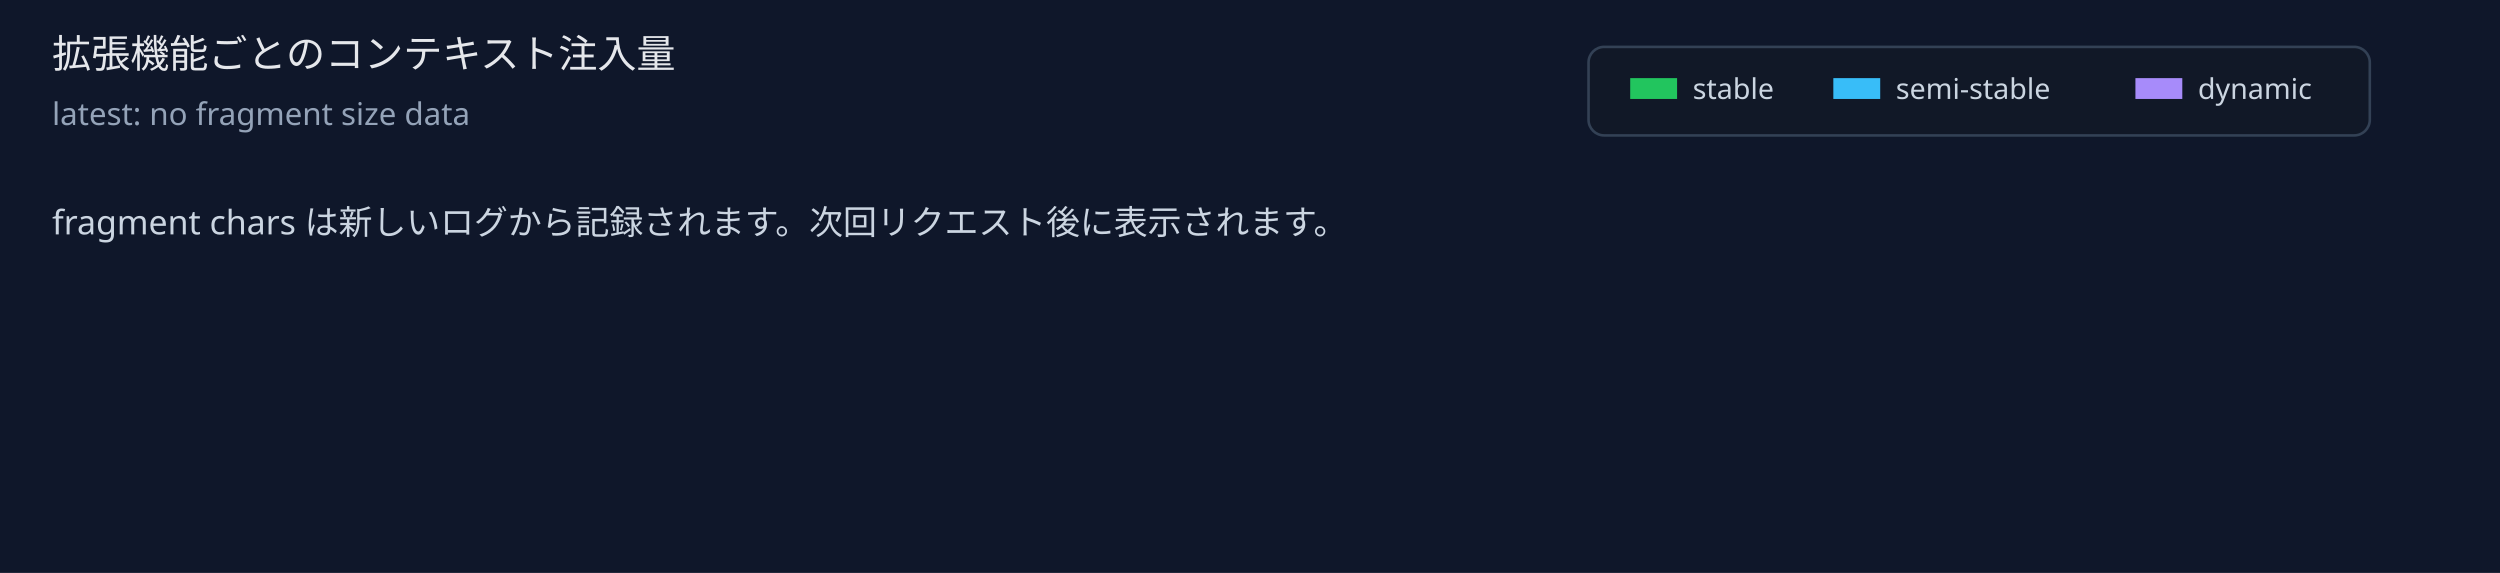
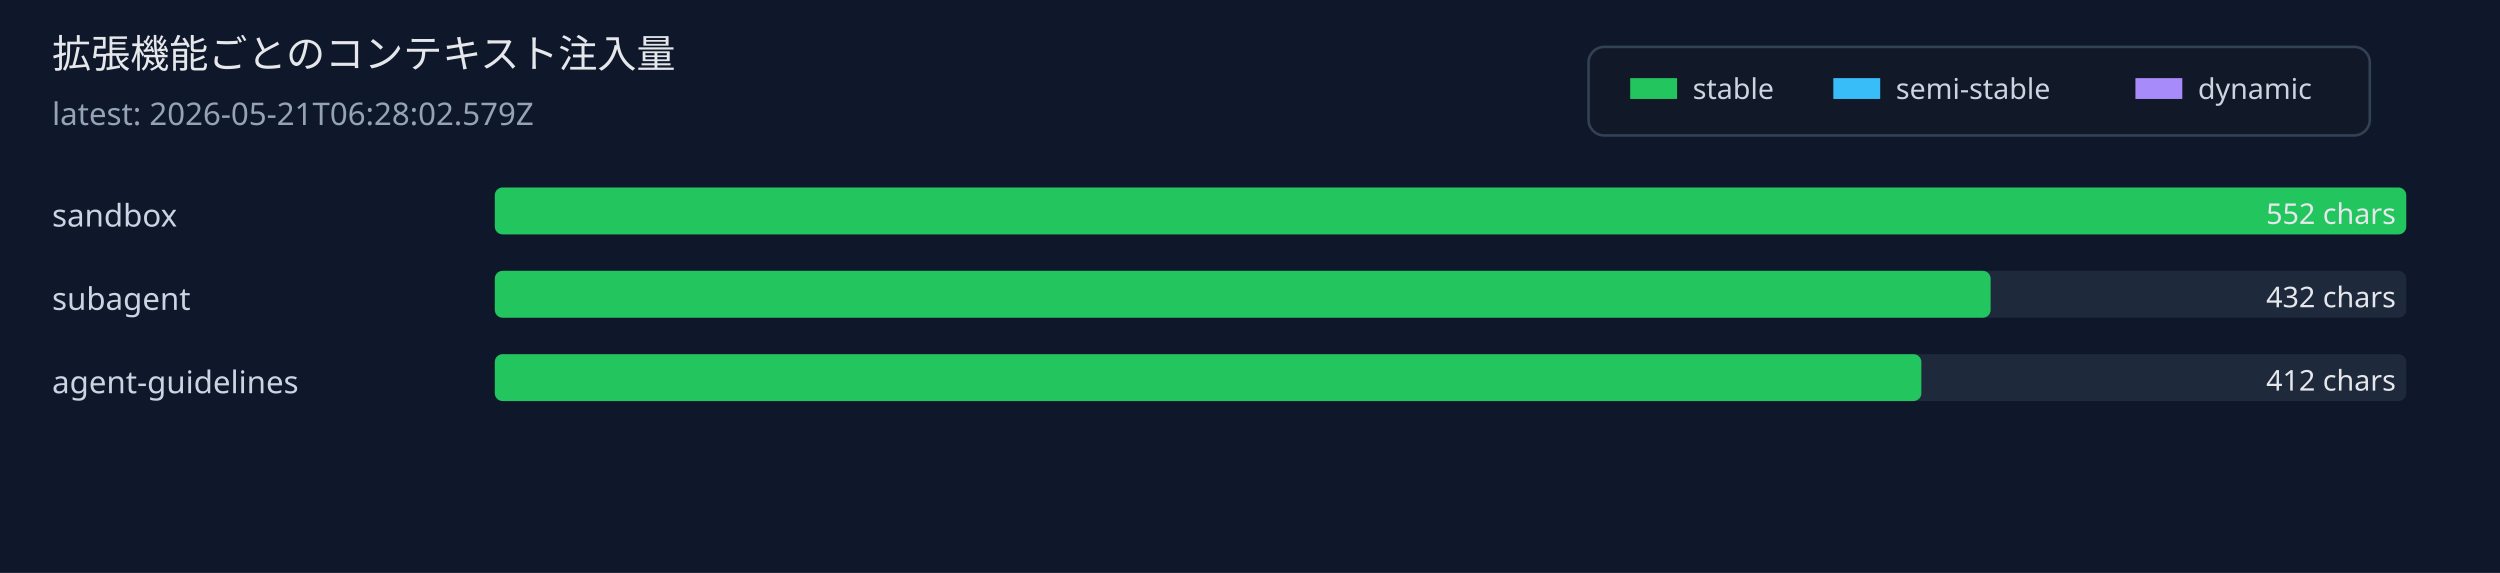
<svg xmlns="http://www.w3.org/2000/svg" width="960" height="220" viewBox="0 0 960 220">
  <rect width="100%" height="100%" fill="#0f172a" />
  <text x="20" y="26" fill="#e5e7eb" font-family="sans-serif" font-size="15">拡張機能ごとのコンテキスト注入量</text>
-   <text x="20" y="48" fill="#94a3b8" font-family="sans-serif" font-size="12">latest: no fragment size data</text>
+   <text x="20" y="48" fill="#94a3b8" font-family="sans-serif" font-size="12">latest: 2026-05-21T06:28:02.579Z</text>
  <rect x="610" y="18" width="300" height="34" rx="6" fill="#111827" stroke="#334155" />
  <rect x="626" y="30" width="18" height="8" fill="#22c55e" />
  <text x="650" y="38" fill="#cbd5e1" font-family="sans-serif" font-size="11">stable</text>
  <rect x="704" y="30" width="18" height="8" fill="#38bdf8" />
  <text x="728" y="38" fill="#cbd5e1" font-family="sans-serif" font-size="11">semi-stable</text>
  <rect x="820" y="30" width="18" height="8" fill="#a78bfa" />
  <text x="844" y="38" fill="#cbd5e1" font-family="sans-serif" font-size="11">dynamic</text>
-   <text x="20" y="90" fill="#cbd5e1" font-family="sans-serif" font-size="13">fragment chars は新しいログから記録されます。次回リクエスト後に表示されます。</text>
+   <text x="20" y="87" fill="#cbd5e1" font-family="sans-serif" font-size="12">sandbox</text>
+   <rect x="190" y="72" width="734" height="18" fill="#1e293b" rx="3" />
+   <rect x="190" y="72" width="734.0" height="18" fill="#22c55e" rx="3" />
+   <rect x="924.0" y="72" width="0.0" height="18" fill="#38bdf8" />
+   <rect x="924.0" y="72" width="0.0" height="18" fill="#a78bfa" />
+   <text x="920" y="86" fill="#e5e7eb" font-family="sans-serif" font-size="11" text-anchor="end">552 chars</text>
+   <text x="20" y="119" fill="#cbd5e1" font-family="sans-serif" font-size="12">subagent</text>
+   <rect x="190" y="104" width="734" height="18" fill="#1e293b" rx="3" />
+   <rect x="190" y="104" width="574.4" height="18" fill="#22c55e" rx="3" />
+   <rect x="764.4" y="104" width="0.0" height="18" fill="#38bdf8" />
+   <rect x="764.4" y="104" width="0.0" height="18" fill="#a78bfa" />
+   <text x="920" y="118" fill="#e5e7eb" font-family="sans-serif" font-size="11" text-anchor="end">432 chars</text>
+   <text x="20" y="151" fill="#cbd5e1" font-family="sans-serif" font-size="12">agent-guidelines</text>
+   <rect x="190" y="136" width="734" height="18" fill="#1e293b" rx="3" />
+   <rect x="190" y="136" width="547.8" height="18" fill="#22c55e" rx="3" />
+   <rect x="737.8" y="136" width="0.0" height="18" fill="#38bdf8" />
+   <rect x="737.8" y="136" width="0.0" height="18" fill="#a78bfa" />
+   <text x="920" y="150" fill="#e5e7eb" font-family="sans-serif" font-size="11" text-anchor="end">412 chars</text>
</svg>
